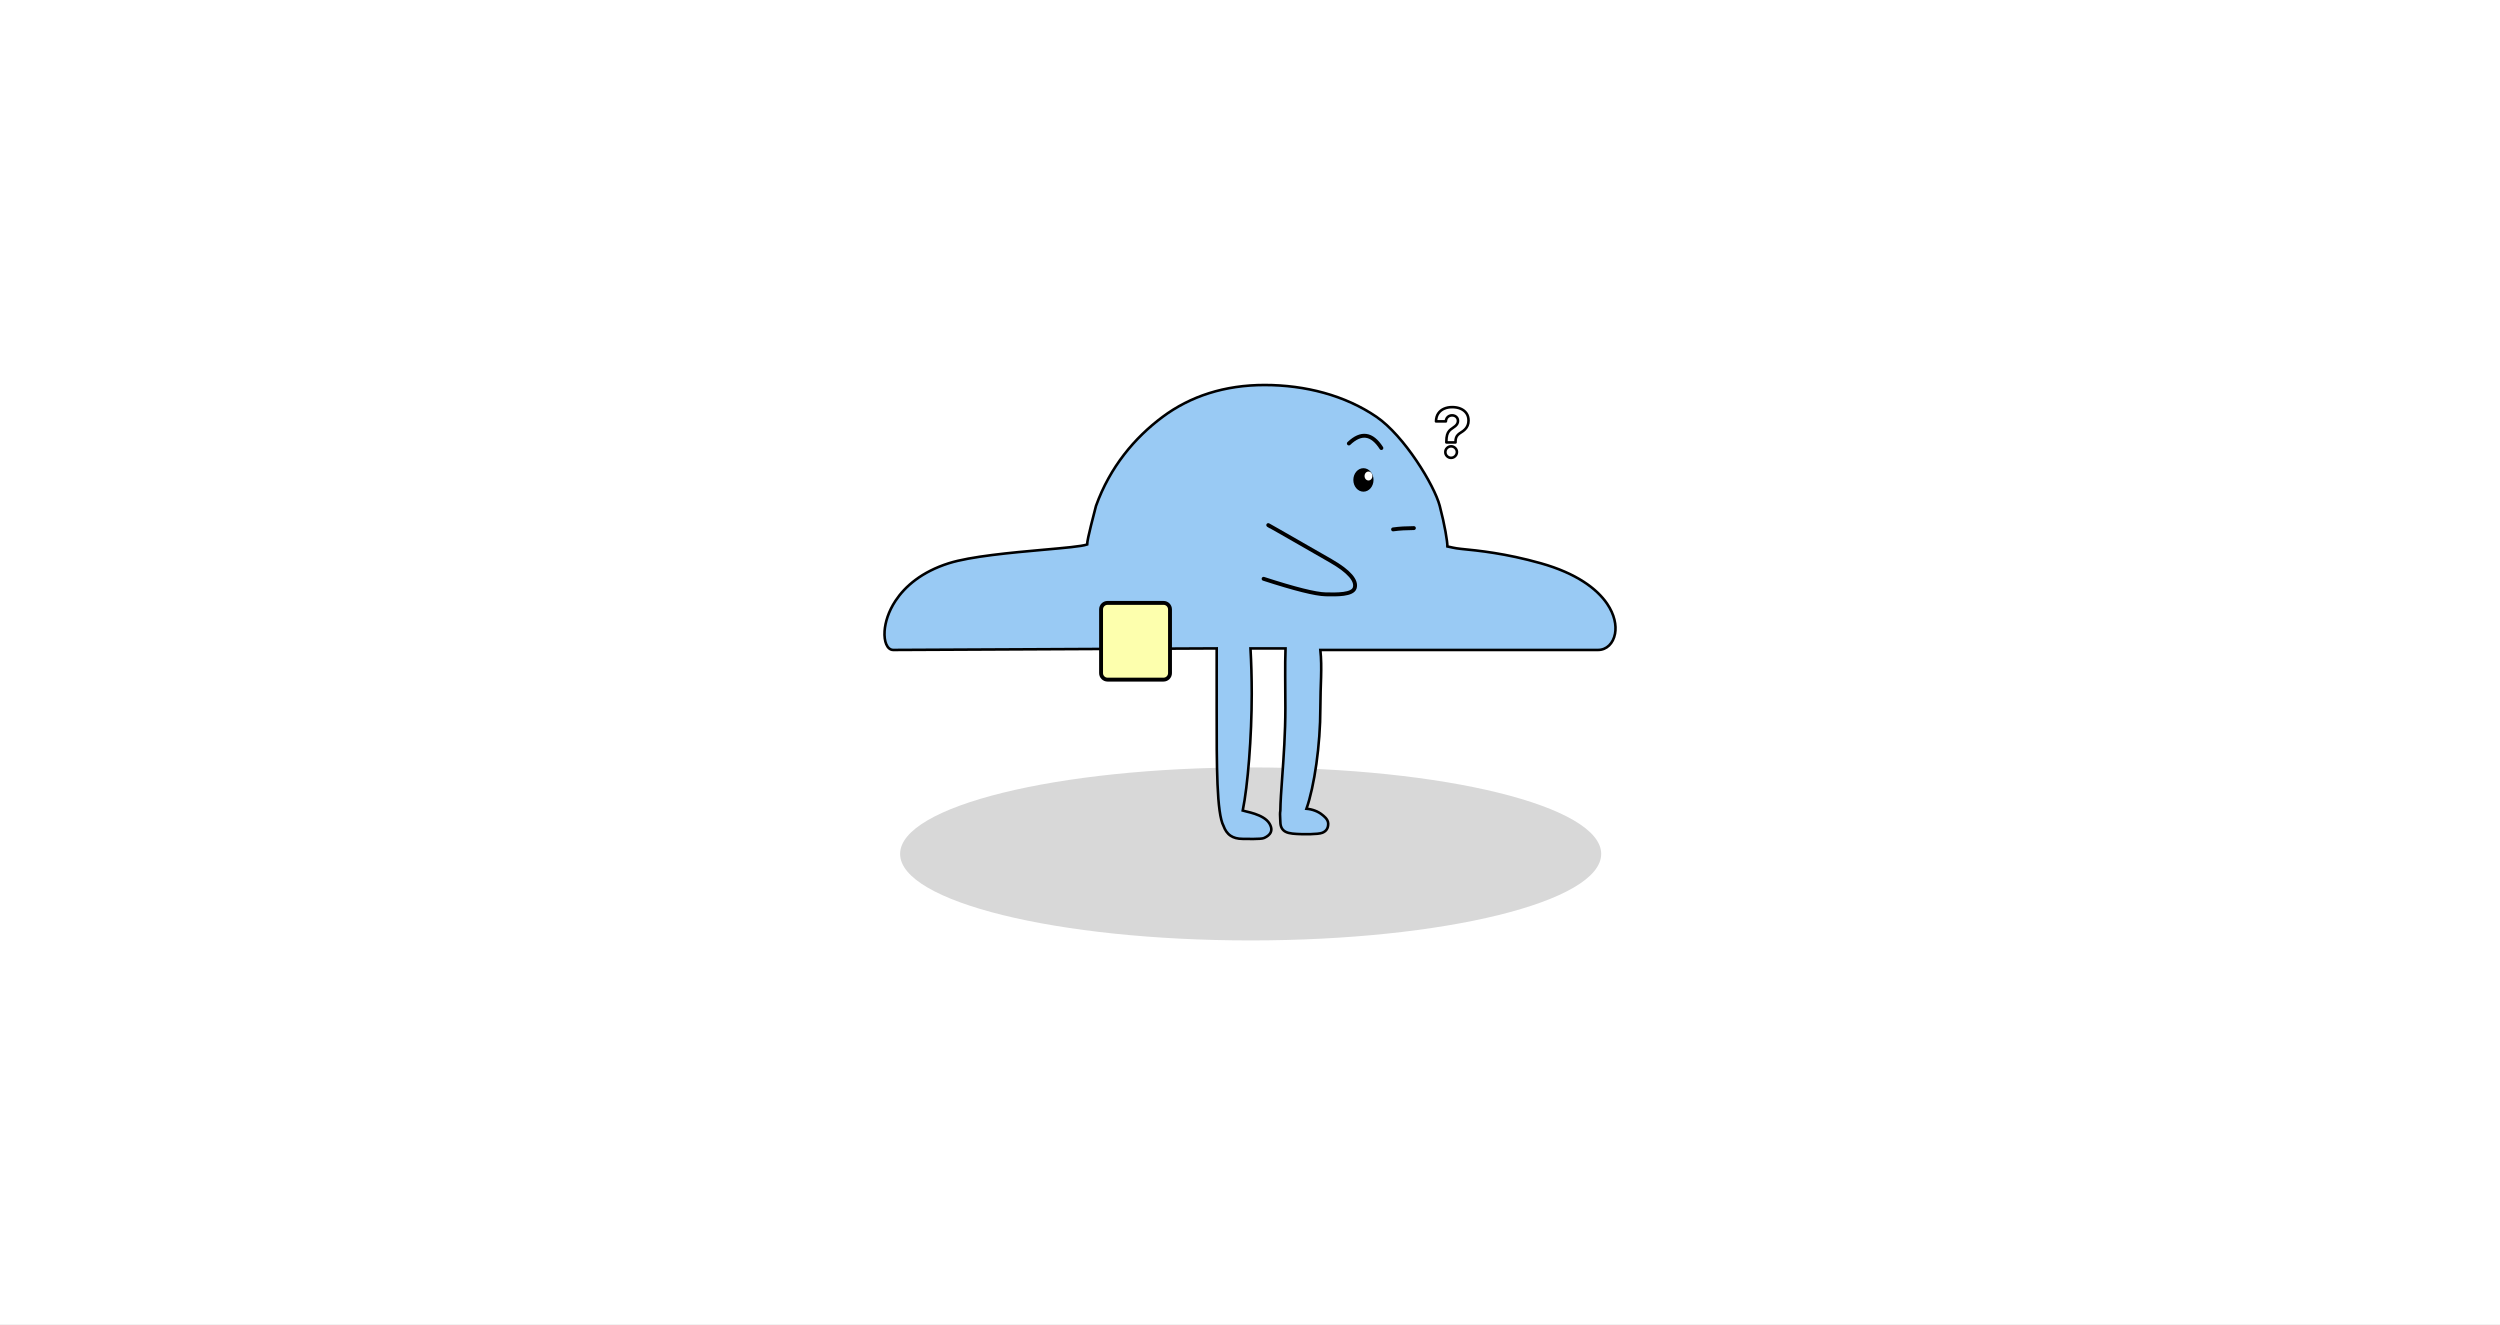
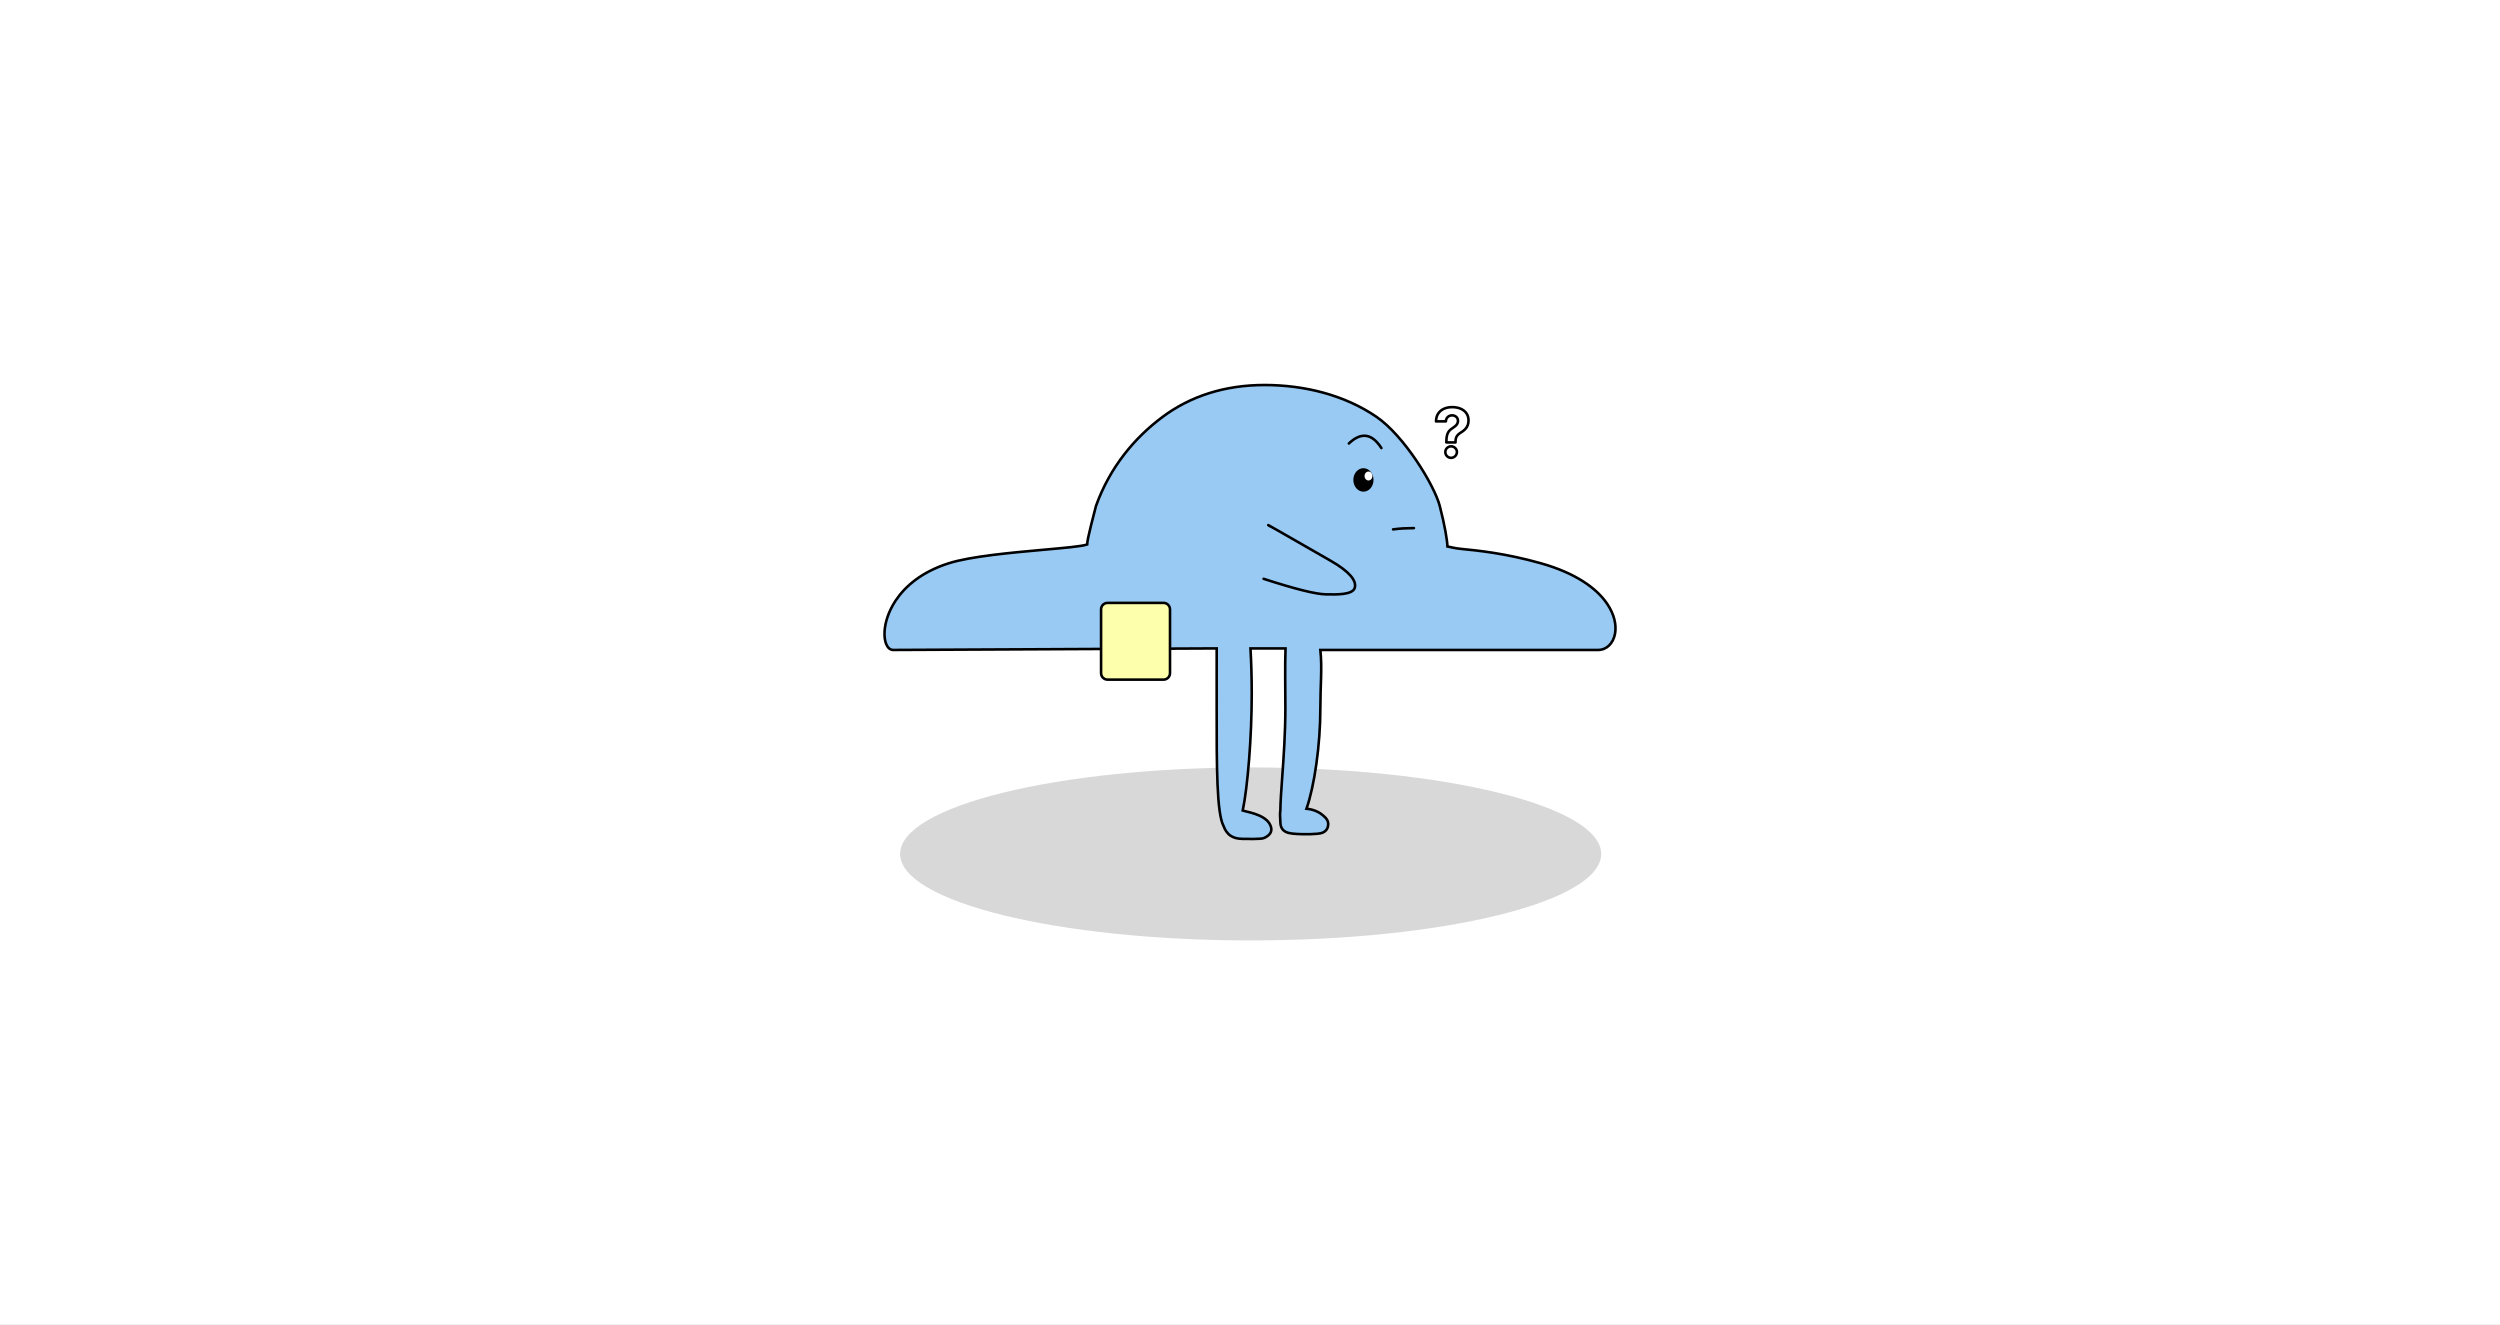
<svg xmlns="http://www.w3.org/2000/svg" width="1922px" height="1018px" viewBox="0 0 1922 1018" version="1.1">
  <g id="Page-1" stroke="none" stroke-width="1" fill="none" fill-rule="evenodd">
    <g id="2scene6">
-       <rect id="Rectangle" fill="#FFFFFF" x="0" y="0" width="1922" height="1018" />
+       <rect id="Rectangle" fill="#FFFFFF" fill-rule="nonzero" x="0" y="0" width="1922" height="1018" />
      <g id="charsquiggy" transform="translate(680, 296)">
-         <ellipse id="Oval" fill="#D8D8D8" cx="281.5" cy="360.5" rx="269.5" ry="66.5" />
+         <ellipse id="Oval" fill="#D8D8D8" fill-rule="nonzero" cx="281.5" cy="360.5" rx="269.5" ry="66.5" />
        <path d="M555.294,203.688 L306.609,202.492 C306.634,209.867 306.627,217.624 306.62,225.658 C306.617,229.485 306.614,233.374 306.614,237.315 L306.614,239.034 C306.615,242.387 306.618,245.702 306.62,248.971 C306.659,293.289 306.61,329.197 301.335,339.036 C300.219,342.07 298.606,344.709 295.941,346.502 C293.705,348.008 290.714,348.928 286.596,348.928 C284.143,348.928 272.607,349.305 270.408,348.336 C268.443,347.471 261.64,344.469 266.06,337.12 C270.48,329.772 284.818,327.899 286.596,327.223 C282.693,308.151 279.67,270.591 279.67,237.315 C279.67,225.102 280.008,213.38 280.628,202.492 L253.698,202.492 C254.178,216.389 253.812,230.618 253.812,248.158 C253.812,267.82 255.148,286.384 256.249,301.691 C256.978,311.835 257.604,320.554 257.675,327.223 C258.015,329.067 257.905,331.195 257.778,333.433 C257.728,334.306 257.678,335.196 257.656,336.091 C257.611,337.936 257.252,339.393 256.638,340.552 C255.959,341.834 254.969,342.768 253.698,343.446 C250.855,344.964 246.5,345.141 241.149,345.301 C240.888,345.309 228.793,345.648 225.349,344.227 C223.868,343.616 222.702,342.729 221.927,341.492 C221.223,340.366 220.835,338.939 220.88,337.12 C220.966,333.63 224.701,331.073 225.349,330.521 C228.459,327.868 232.996,326.155 237.581,325.768 C231.514,308.368 226.911,277.111 226.911,248.158 C226.911,230.621 225.424,217.589 226.911,203.688 L13.421,203.688 C10.123,203.688 7.202,202.431 4.928,200.232 C2.672,198.05 1.051,194.928 0.364,191.175 C-0.802,184.797 0.73,176.562 6.452,168.152 C14.273,156.657 29.97,144.787 57.362,137.059 C84.68,129.353 105.567,127.29 118.859,125.979 C123.751,125.496 126.479,124.64 129.229,124.114 C129.229,120.288 131.183,107.941 135.134,92.905 C139.316,76.993 162.482,38.977 183.862,24.401 C207.845,8.05 238.304,0 269.811,0 C300.364,0 326.775,8.533 348.26,24.559 C369.718,40.565 388.557,62.932 399.389,92.905 C400.496,97.534 406.218,118.366 406.218,122.611 C410.492,124.079 423.73,125.214 439.823,126.663 C464.513,128.887 495.893,131.723 512.691,137.068 C533.314,143.629 546.151,154.699 553.536,165.885 C558.984,174.137 561.469,182.462 561.923,189.129 C562.206,193.286 561.696,196.809 560.64,199.306 C560.059,200.682 559.308,201.757 558.44,202.492 C557.515,203.276 556.454,203.688 555.294,203.688 Z" id="Combined-Shape" stroke="#000000" stroke-width="2" fill="#99CAF4" fill-rule="nonzero" transform="translate(281, 174.5) scale(-1, 1) translate(-281, -174.5) " />
        <g id="Group" transform="translate(357, 39)">
          <ellipse id="Oval" fill="#000000" fill-rule="nonzero" cx="11.207" cy="33.97" rx="7.759" ry="9.03" />
          <ellipse id="Oval" fill="#FFFFFF" fill-rule="nonzero" cx="15.086" cy="30.96" rx="3.017" ry="3.44" />
-           <path d="M0,5.955 C9.417,-3.019 17.75,-1.85 25,9.46" id="Path-4" stroke="#000000" stroke-width="3" stroke-linecap="round" />
+           <path d="M0,5.955 C9.417,-3.019 17.75,-1.85 25,9.46" id="Path-4" stroke="#000000" stroke-width="2" stroke-linecap="round" />
        </g>
-         <path d="" id="Path-3" stroke="#979797" />
-         <path d="M391,111 C396.561,110.247 400.775,110.074 407,110" id="Path-5" stroke="#000000" stroke-width="3" stroke-linecap="round" />
-         <path d="M288.803,140.531 C309.997,154.284 324.335,162.249 331.816,164.425 C339.923,166.784 351.753,170.232 354.698,165.372 C357.642,160.512 354.049,152.294 342.228,140.522 C311.146,109.566 298.484,97.051 304.243,102.976" id="Path-7" stroke="#000000" stroke-width="3" stroke-linecap="round" transform="translate(322.2382, 134.6895) rotate(-15) translate(-322.2382, -134.6895) " />
+         <g id="Path-3" />
+         <path d="M391,111 C396.561,110.247 400.775,110.074 407,110" id="Path-5" stroke="#000000" stroke-width="2" stroke-linecap="round" />
+         <path d="M288.803,140.531 C309.997,154.284 324.335,162.249 331.816,164.425 C339.923,166.784 351.753,170.232 354.698,165.372 C357.642,160.512 354.049,152.294 342.228,140.522 C311.146,109.566 298.484,97.051 304.243,102.976" id="Path-7" stroke="#000000" stroke-width="2" stroke-linecap="round" transform="translate(322.2382, 134.6895) rotate(-15) translate(-322.2382, -134.6895) " />
        <path d="M439.003,44.123 L439.003,43.5 C439.013,42.293 439.17,41.274 439.475,40.444 C439.779,39.613 440.244,38.884 440.871,38.254 C441.497,37.624 442.296,37.017 443.266,36.433 C444.43,35.743 445.439,34.967 446.295,34.104 C447.15,33.242 447.815,32.251 448.289,31.131 C448.763,30.012 449,28.731 449,27.288 C449,25.121 448.463,23.269 447.388,21.734 C446.314,20.199 444.83,19.026 442.936,18.216 C441.042,17.405 438.864,17 436.404,17 C434.16,17 432.109,17.398 430.25,18.193 C428.391,18.989 426.898,20.196 425.771,21.816 C424.645,23.435 424.054,25.482 424,27.956 L424,27.956 L431.576,27.956 C431.615,26.942 431.863,26.09 432.32,25.403 C432.777,24.715 433.362,24.194 434.077,23.84 C434.791,23.486 435.552,23.309 436.359,23.309 C437.196,23.309 437.957,23.484 438.643,23.833 C439.329,24.182 439.875,24.675 440.281,25.314 C440.686,25.952 440.889,26.699 440.889,27.555 C440.889,28.362 440.712,29.089 440.357,29.738 C440.001,30.386 439.52,30.977 438.912,31.512 C438.304,32.046 437.617,32.558 436.849,33.048 C435.814,33.697 434.934,34.415 434.209,35.203 C433.483,35.991 432.93,37.028 432.549,38.315 C432.167,39.602 431.972,41.33 431.962,43.5 L431.962,43.5 L431.962,44.123 L439.003,44.123 Z M435.631,56 C436.428,56 437.161,55.8 437.83,55.401 C438.498,55.001 439.04,54.464 439.454,53.79 C439.869,53.116 440.08,52.368 440.087,51.547 C440.08,50.334 439.631,49.296 438.741,48.433 C437.851,47.569 436.814,47.137 435.631,47.137 C434.403,47.137 433.351,47.569 432.476,48.433 C431.601,49.296 431.167,50.334 431.175,51.547 C431.167,52.781 431.601,53.832 432.476,54.699 C433.351,55.566 434.403,56 435.631,56 Z" id="?" stroke="#000000" stroke-width="2" fill="#FFFFFF" fill-rule="nonzero" stroke-linejoin="round" />
-         <rect id="Rectangle" stroke="#000000" stroke-width="3" fill="#FDFFAD" x="166.5" y="167.5" width="53" height="59" rx="5" />
+         <rect id="Rectangle" stroke="#000000" stroke-width="2" fill="#FDFFAD" fill-rule="nonzero" x="166.5" y="167.5" width="53" height="59" rx="5" />
      </g>
    </g>
  </g>
</svg>
